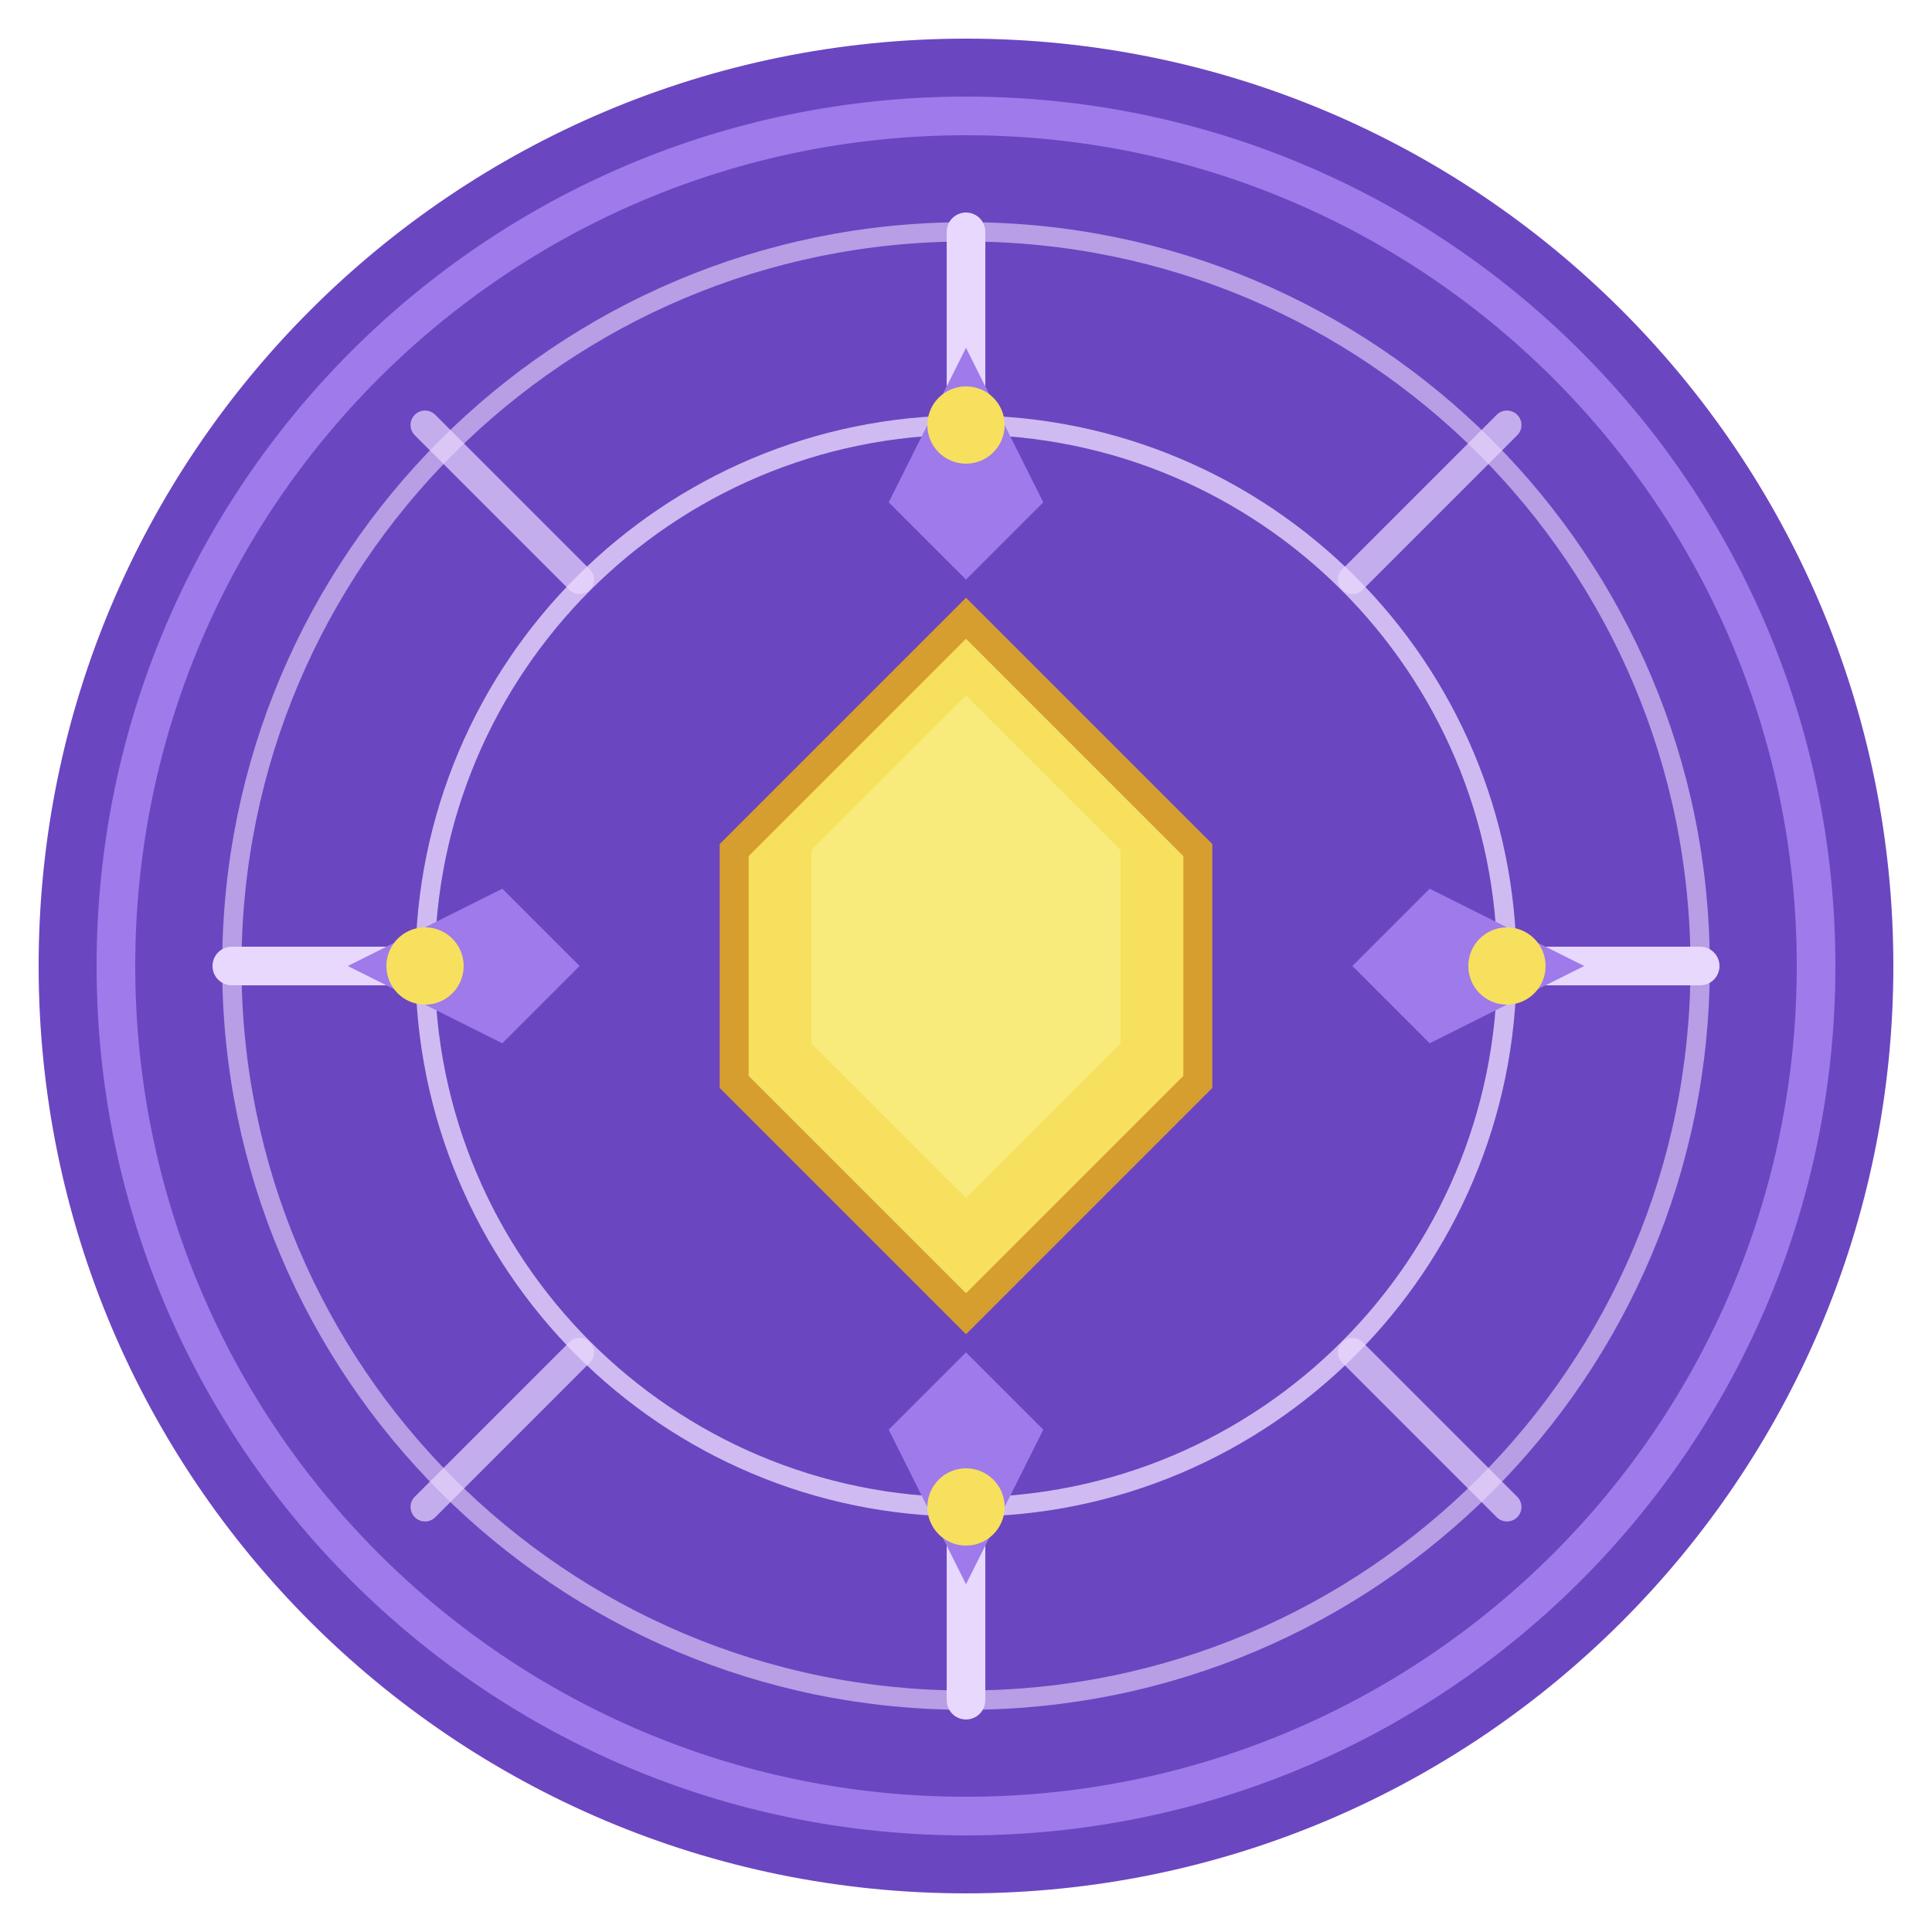
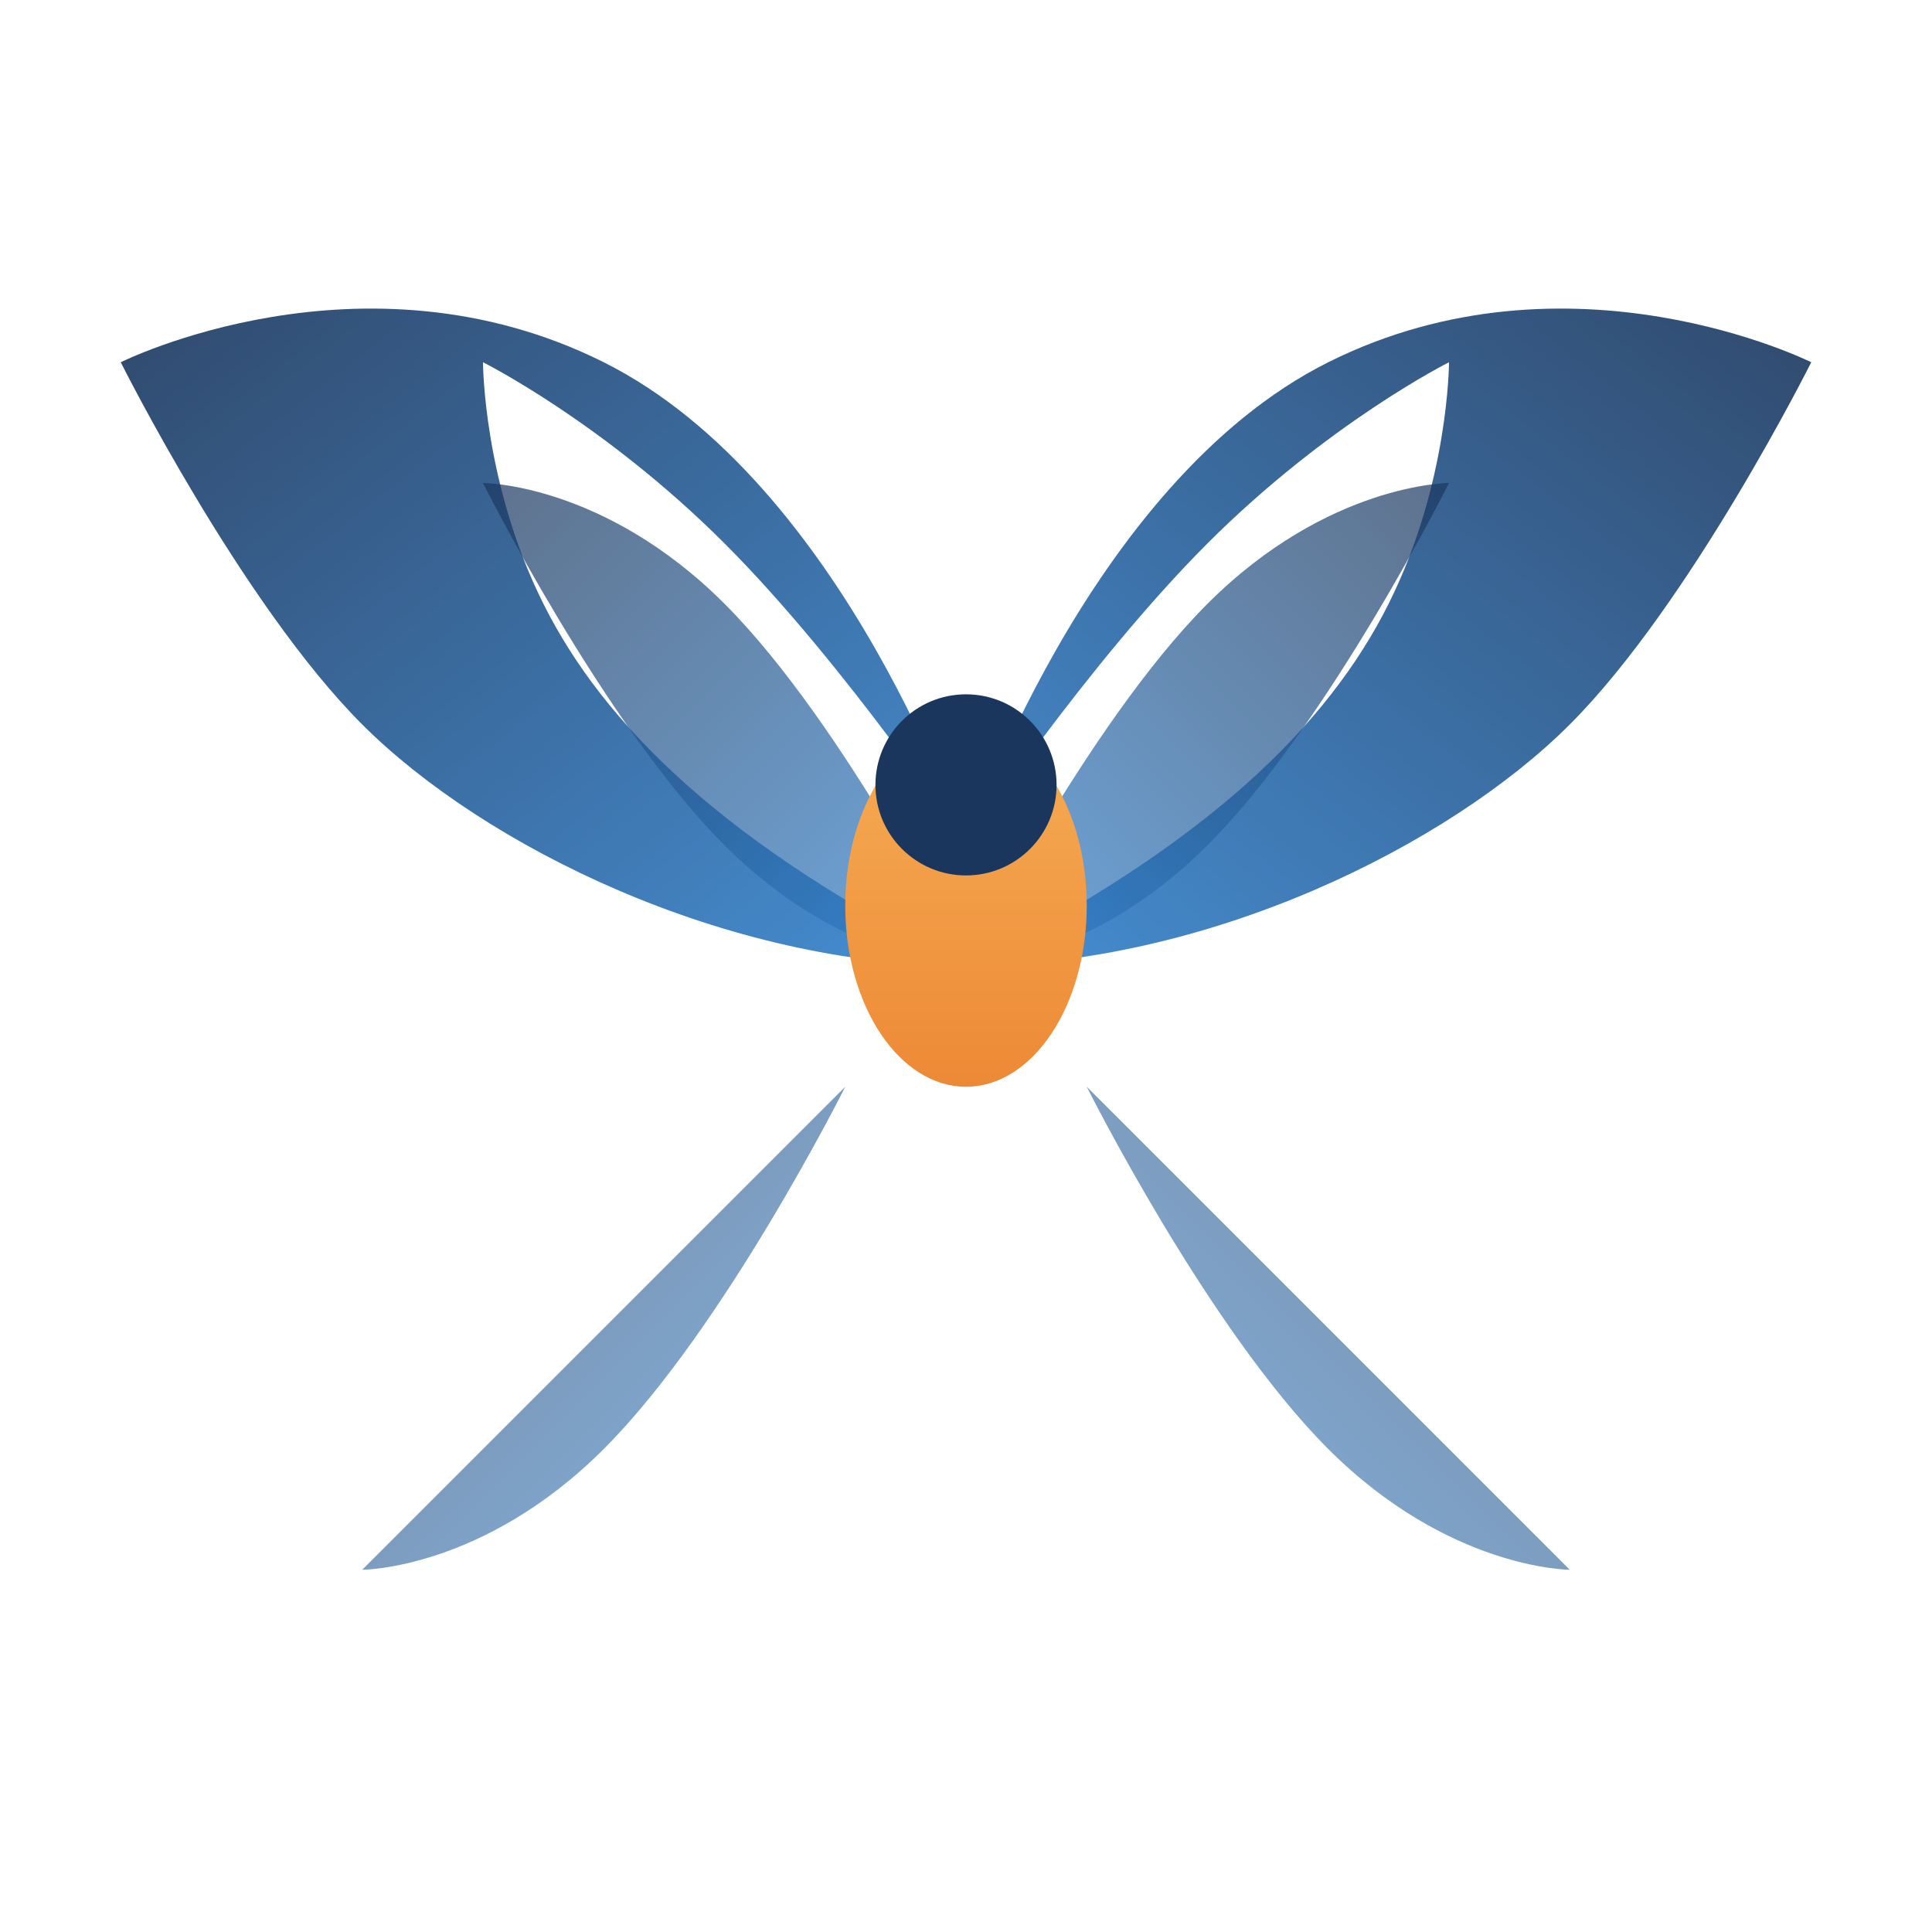
- <svg xmlns="http://www.w3.org/2000/svg" viewBox="0 0 100 100">
-   <circle cx="50" cy="50" r="48" fill="#6B46C1" />
-   <circle cx="50" cy="50" r="44" fill="none" stroke="#9F7AEA" stroke-width="2" />
-   <circle cx="50" cy="50" r="38" fill="none" stroke="#E9D8FD" stroke-width="1" opacity="0.6" />
-   <circle cx="50" cy="50" r="28" fill="none" stroke="#E9D8FD" stroke-width="1" opacity="0.8" />
-   <polygon points="50,32 62,44 62,56 50,68 38,56 38,44" fill="#F6E05E" stroke="#D69E2E" stroke-width="1.5" />
-   <polygon points="50,36 58,44 58,54 50,62 42,54 42,44" fill="#FAF089" opacity="0.7" />
-   <line x1="50" y1="12" x2="50" y2="24" stroke="#E9D8FD" stroke-width="2" stroke-linecap="round" />
-   <line x1="50" y1="76" x2="50" y2="88" stroke="#E9D8FD" stroke-width="2" stroke-linecap="round" />
-   <line x1="12" y1="50" x2="24" y2="50" stroke="#E9D8FD" stroke-width="2" stroke-linecap="round" />
-   <line x1="76" y1="50" x2="88" y2="50" stroke="#E9D8FD" stroke-width="2" stroke-linecap="round" />
-   <line x1="22" y1="22" x2="30" y2="30" stroke="#E9D8FD" stroke-width="1.5" stroke-linecap="round" opacity="0.7" />
-   <line x1="78" y1="22" x2="70" y2="30" stroke="#E9D8FD" stroke-width="1.5" stroke-linecap="round" opacity="0.7" />
-   <line x1="22" y1="78" x2="30" y2="70" stroke="#E9D8FD" stroke-width="1.5" stroke-linecap="round" opacity="0.7" />
-   <line x1="78" y1="78" x2="70" y2="70" stroke="#E9D8FD" stroke-width="1.5" stroke-linecap="round" opacity="0.7" />
-   <path d="M50 18 L54 26 L50 30 L46 26 Z" fill="#9F7AEA" />
-   <path d="M50 82 L54 74 L50 70 L46 74 Z" fill="#9F7AEA" />
-   <path d="M18 50 L26 54 L30 50 L26 46 Z" fill="#9F7AEA" />
-   <path d="M82 50 L74 54 L70 50 L74 46 Z" fill="#9F7AEA" />
-   <circle cx="50" cy="22" r="2" fill="#F6E05E" />
-   <circle cx="50" cy="78" r="2" fill="#F6E05E" />
-   <circle cx="22" cy="50" r="2" fill="#F6E05E" />
-   <circle cx="78" cy="50" r="2" fill="#F6E05E" />
+ <svg xmlns="http://www.w3.org/2000/svg" width="32" height="32" viewBox="0 0 32 32" fill="none">
+   <defs>
+     <linearGradient id="wingGradientLeft" x1="0%" y1="0%" x2="100%" y2="100%">
+       <stop offset="0%" style="stop-color:#1a365d" />
+       <stop offset="100%" style="stop-color:#3182ce" />
+     </linearGradient>
+     <linearGradient id="wingGradientRight" x1="100%" y1="0%" x2="0%" y2="100%">
+       <stop offset="0%" style="stop-color:#1a365d" />
+       <stop offset="100%" style="stop-color:#3182ce" />
+     </linearGradient>
+     <linearGradient id="centerGradient" x1="0%" y1="0%" x2="0%" y2="100%">
+       <stop offset="0%" style="stop-color:#f6ad55" />
+       <stop offset="100%" style="stop-color:#ed8936" />
+     </linearGradient>
+   </defs>
+   <path d="M16 14C16 14 14 8 10 6C6 4 2 6 2 6C2 6 4 10 6 12C8 14 12 16 16 16C12 14 10 12 9 10C8 8 8 6 8 6C8 6 10 7 12 9C14 11 16 14 16 14Z" fill="url(#wingGradientLeft)" opacity="0.9" />
+   <path d="M16 14C16 14 18 8 22 6C26 4 30 6 30 6C30 6 28 10 26 12C24 14 20 16 16 16C20 14 22 12 23 10C24 8 24 6 24 6C24 6 22 7 20 9C18 11 16 14 16 14Z" fill="url(#wingGradientRight)" opacity="0.9" />
+   <path d="M16 16C16 16 14 12 12 10C10 8 8 8 8 8C8 8 10 12 12 14C14 16 16 16 16 16Z" fill="url(#wingGradientLeft)" opacity="0.7" />
+   <path d="M16 16C16 16 18 12 20 10C22 8 24 8 24 8C24 8 22 12 20 14C18 16 16 16 16 16Z" fill="url(#wingGradientRight)" opacity="0.7" />
+   <ellipse cx="16" cy="15" rx="2" ry="3" fill="url(#centerGradient)" />
+   <path d="M14 18C14 18 12 22 10 24C8 26 6 26 6 26C6 26 8 24 10 22C12 20 14 18 14 18Z" fill="url(#wingGradientLeft)" opacity="0.6" />
+   <path d="M18 18C18 18 20 22 22 24C24 26 26 26 26 26C26 26 24 24 22 22C20 20 18 18 18 18Z" fill="url(#wingGradientRight)" opacity="0.6" />
+   <circle cx="16" cy="13" r="1.5" fill="#1a365d" />
</svg>
